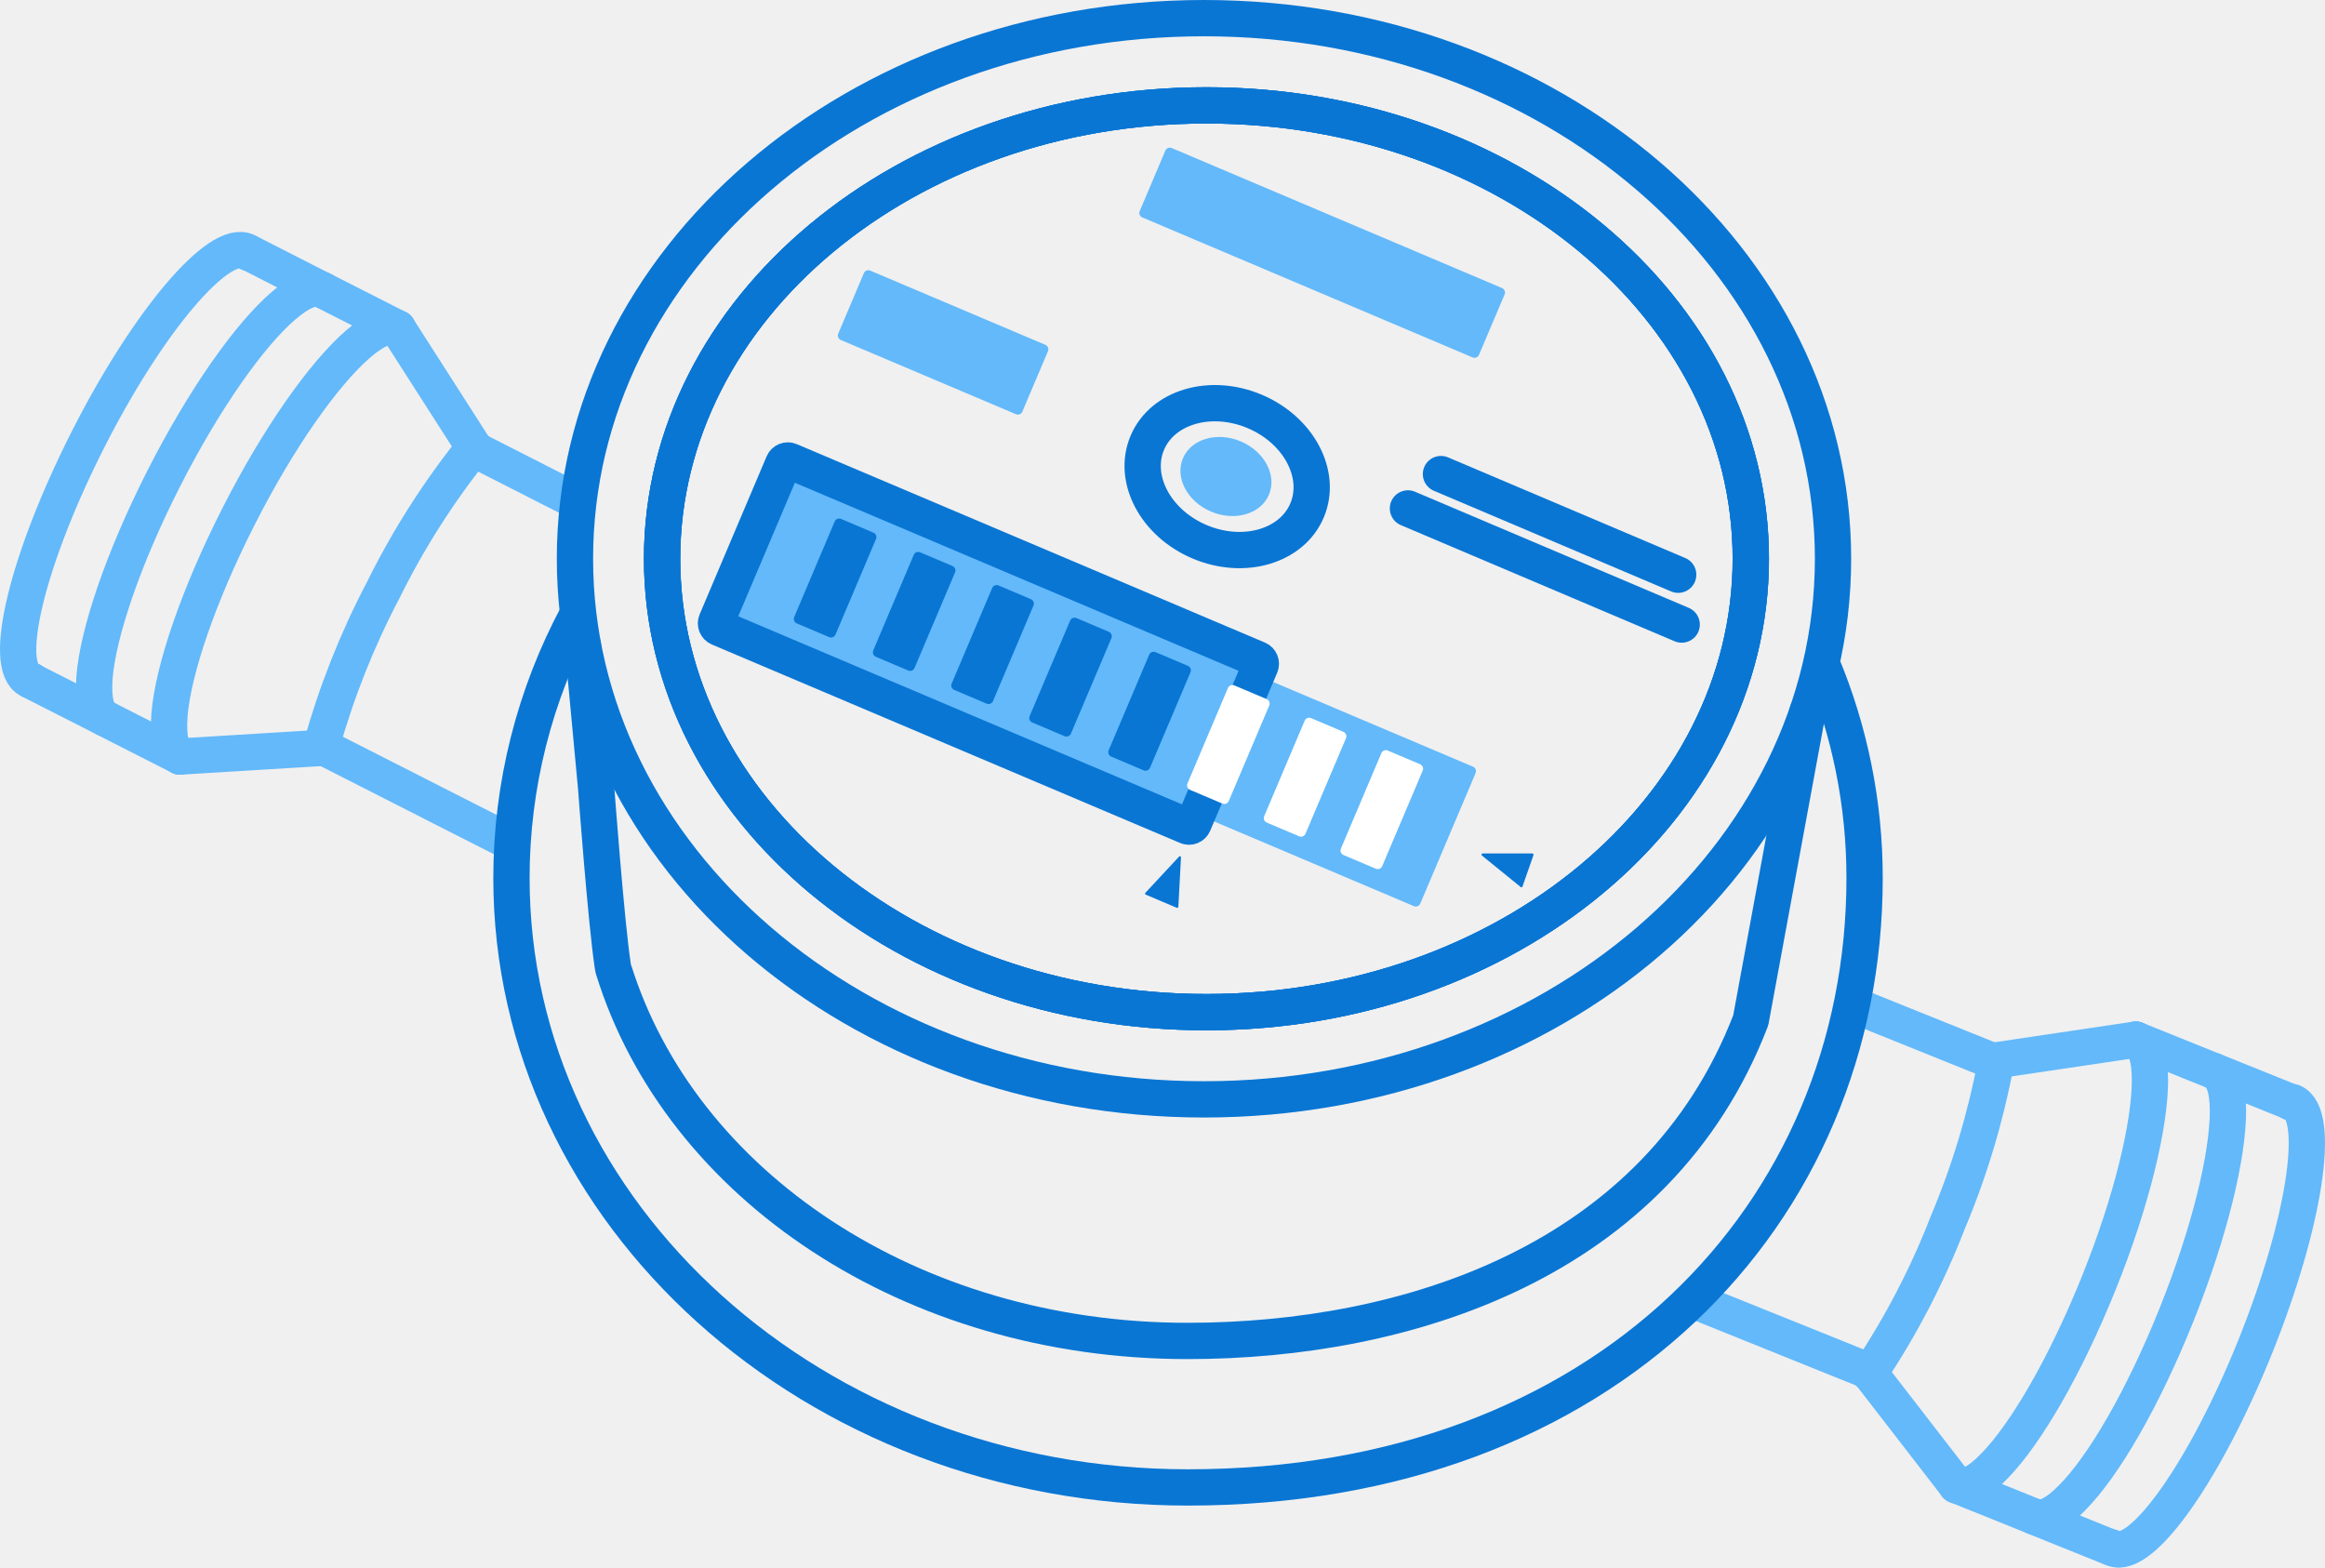
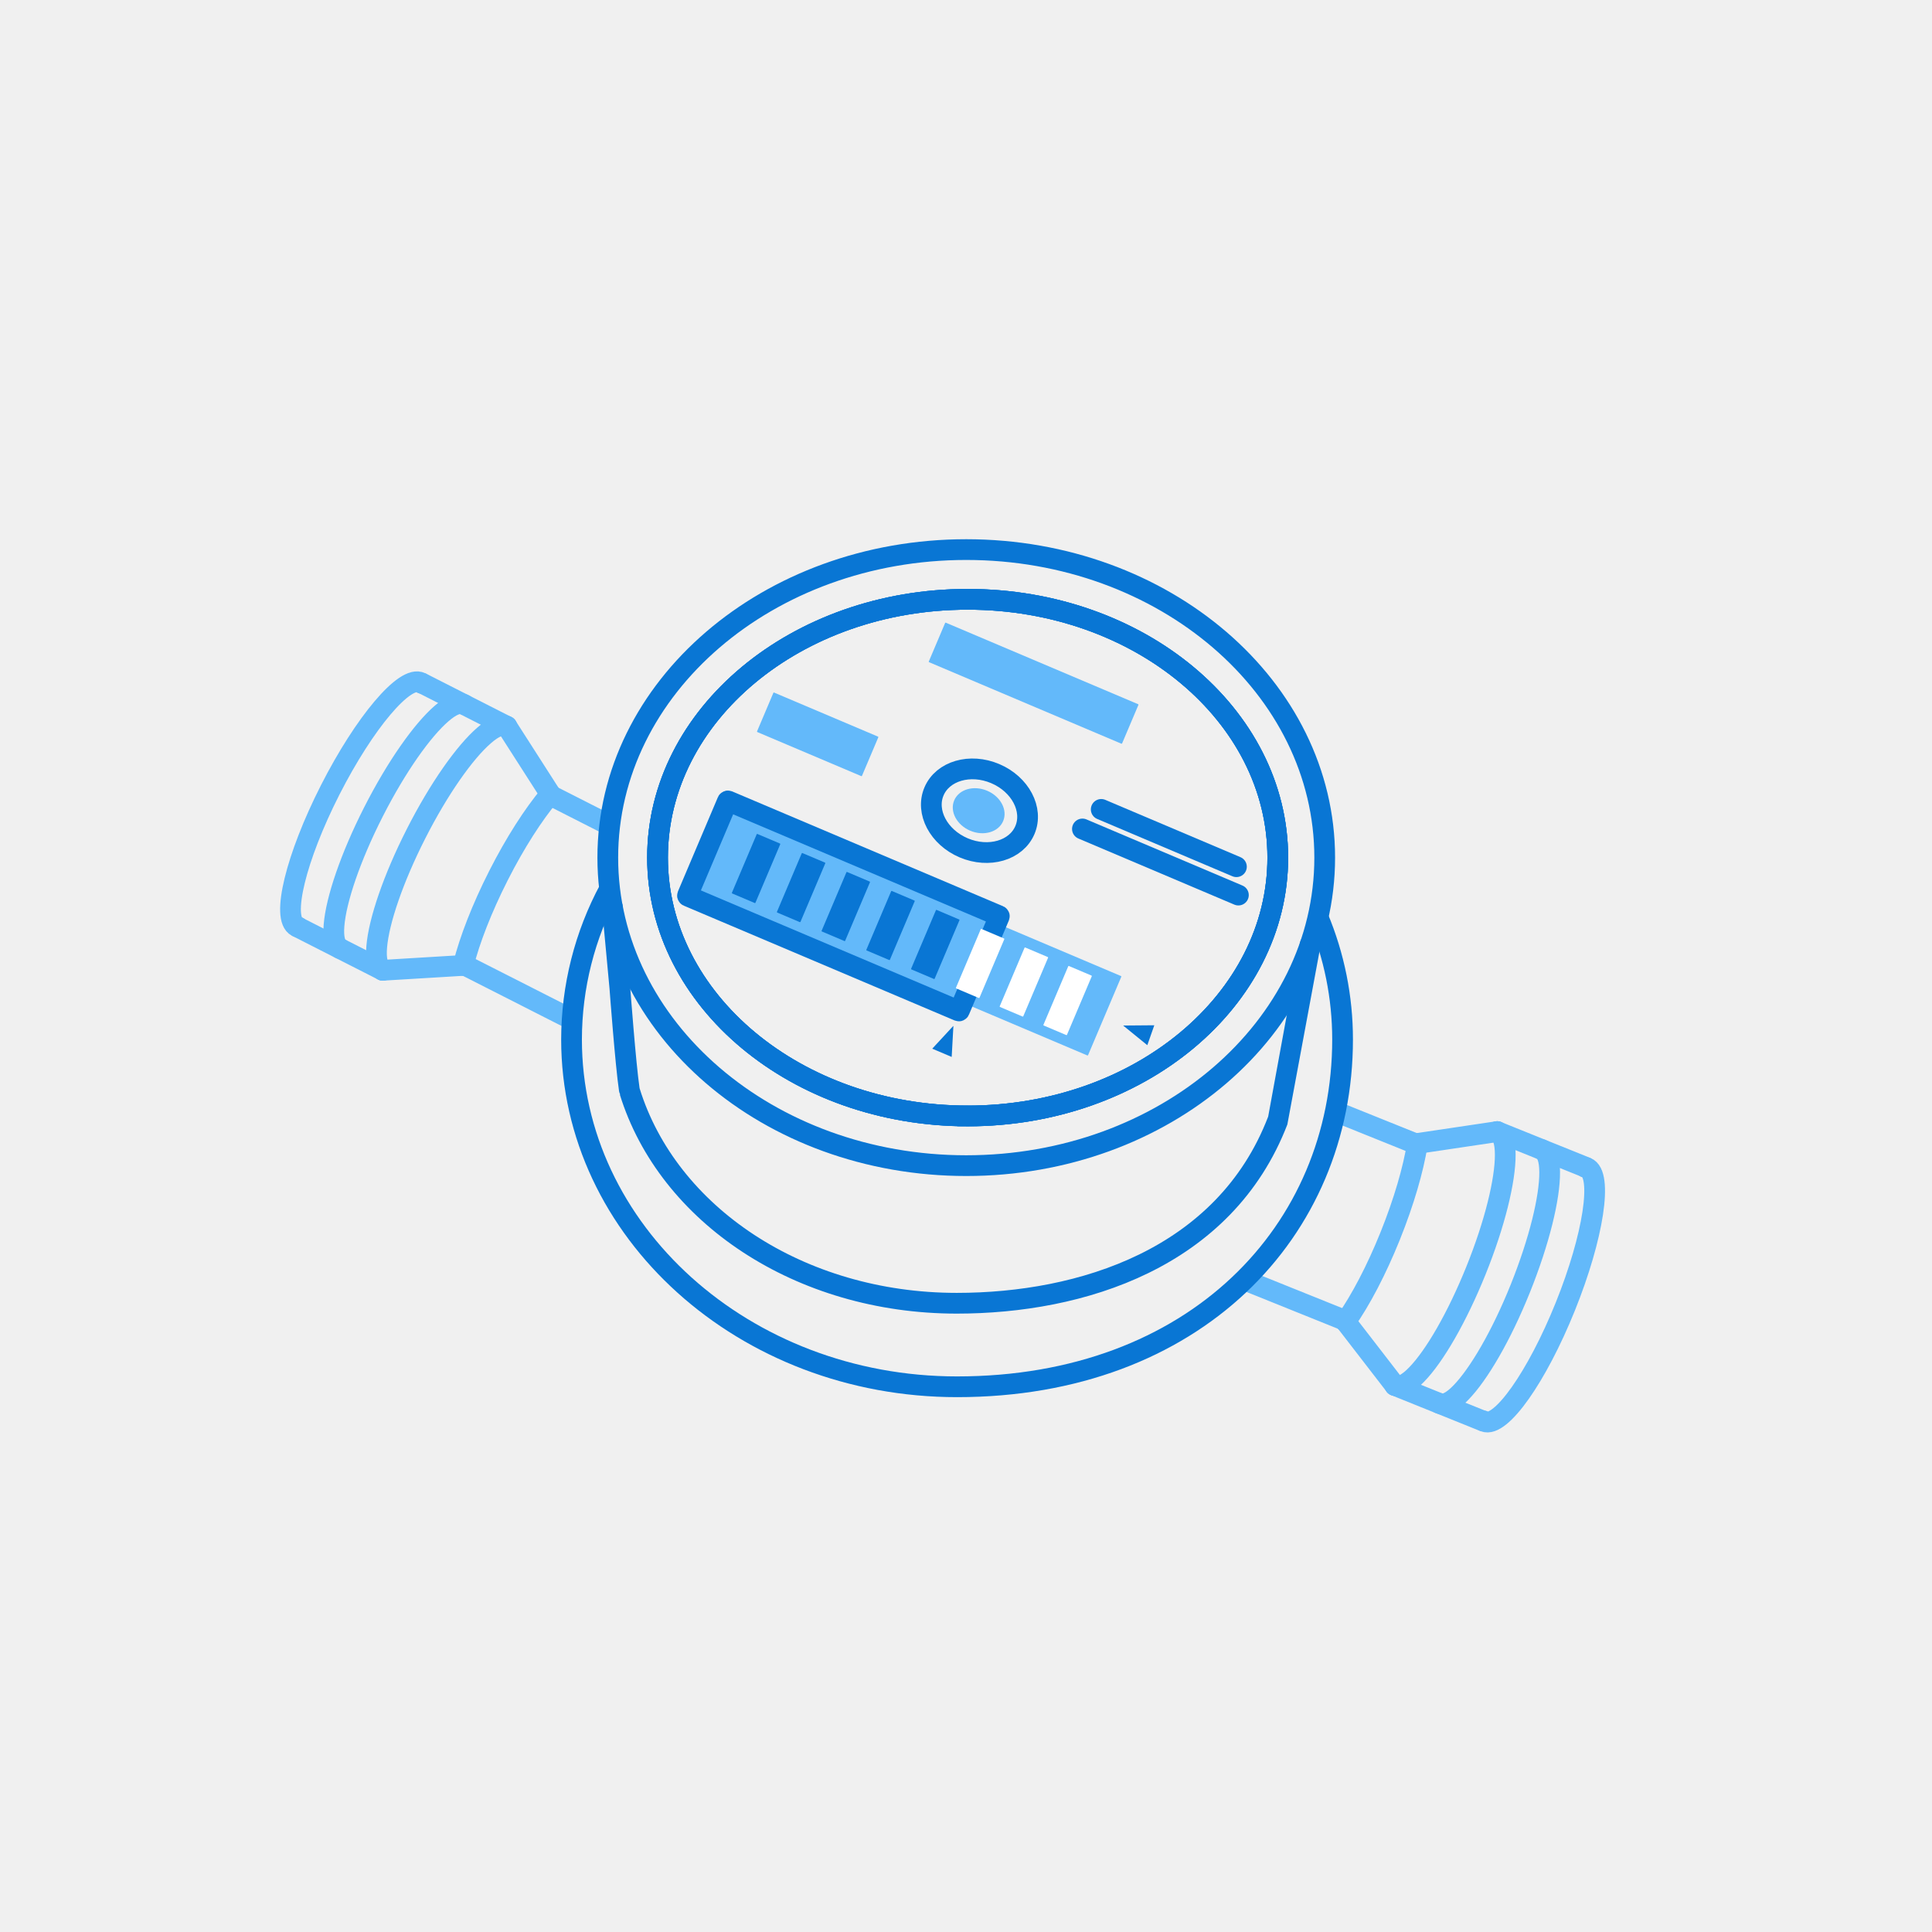
- <svg xmlns="http://www.w3.org/2000/svg" viewBox="0 0 192.2 129.58">
+ <svg xmlns="http://www.w3.org/2000/svg" viewBox="0 0 1490.83 1490.83">
  <defs>
-     <style>.cls-1,.cls-2,.cls-3,.cls-7{fill:none;stroke-width:3px;}.cls-1{stroke:#63b9fa;}.cls-1,.cls-3,.cls-7{stroke-linecap:round;}.cls-1,.cls-3{stroke-linejoin:round;}.cls-2,.cls-3,.cls-7{stroke:#0976d4;}.cls-2,.cls-7{stroke-miterlimit:10;}.cls-4{fill:#63b9fa;}.cls-5{fill:#0976d4;}.cls-6{fill:#fff;}</style>
+     <style>.cls-1,.cls-2,.cls-3,.cls-7,.cls-8{fill:none;}.cls-1{stroke:#63b9fa;}.cls-1,.cls-3,.cls-7{stroke-linecap:round;}.cls-1,.cls-3{stroke-linejoin:round;}.cls-1,.cls-2,.cls-3,.cls-7{stroke-width:16px;}.cls-2,.cls-3,.cls-7{stroke:#0976d4;}.cls-2,.cls-7{stroke-miterlimit:10;}.cls-4{fill:#63b9fa;}.cls-5{fill:#0976d4;}.cls-6{fill:#fff;}</style>
  </defs>
  <g id="Layer_2" data-name="Layer 2">
    <g id="Layer_1-2" data-name="Layer 1">
-       <polyline class="cls-1" points="189.34 91.11 189.35 91.09 185.23 89.43 180.9 87.69 176.56 85.94" />
-       <polyline class="cls-1" points="174.52 127.91 174.51 127.93 170.39 126.27 166.06 124.52 161.73 122.78" />
-       <polyline class="cls-1" points="154.65 113.4 154.41 113.31 140.28 107.62" />
-       <polyline class="cls-1" points="153.53 83.2 164.73 87.71 164.97 87.8" />
-       <path class="cls-1" d="M189.34,91.11l.19,0c2.39,1,1,10-3.08,20.17S177.08,129,174.69,128l-.17-.09" />
-       <path class="cls-1" d="M183,88.53c.79.32,1.17,1.5,1.18,3.29,0,3.7-1.5,10-4.26,16.88s-6,12.47-8.63,15.12c-1.25,1.28-2.34,1.87-3.13,1.55" />
-       <path class="cls-1" d="M176.56,85.94c.8.32,1.17,1.52,1.17,3.35,0,3.71-1.5,10-4.25,16.82s-6,12.4-8.59,15.06c-1.27,1.32-2.37,1.93-3.16,1.61" />
-       <path class="cls-1" d="M165,87.67s0,.08,0,.14A65.05,65.05,0,0,1,161,101.1a63.91,63.91,0,0,1-6.38,12.3.25.25,0,0,1-.08.12" />
-       <line class="cls-1" x1="176.56" y1="85.94" x2="164.73" y2="87.7" />
-       <line class="cls-1" x1="161.73" y1="122.78" x2="154.41" y2="113.31" />
-       <polyline class="cls-1" points="2.6 56.27 2.59 56.29 6.55 58.3 10.71 60.42 14.88 62.54" />
-       <polyline class="cls-1" points="20.58 20.91 20.59 20.89 24.55 22.91 28.71 25.02 32.88 27.14" />
-       <polyline class="cls-1" points="47.52 41.37 44.31 39.74 44.28 39.72 39.34 37.21 39.1 37.1" />
-       <polyline class="cls-1" points="26.59 61.7 26.83 61.81 27.26 62.03 27.31 62.06 35.71 66.33 35.76 66.36 42.05 69.55" />
-       <path class="cls-1" d="M2.6,56.27l-.18-.07c-2.3-1.17-.14-10,4.83-19.82S18.12,19.63,20.42,20.8a.91.91,0,0,1,.16.11" />
-       <path class="cls-1" d="M8.69,59.39c-.76-.38-1-1.59-.88-3.37.29-3.69,2.37-9.86,5.72-16.45s7.1-11.89,9.91-14.3c1.36-1.17,2.49-1.66,3.25-1.28" />
-       <path class="cls-1" d="M14.88,62.54c-.77-.39-1-1.62-.87-3.44.3-3.7,2.37-9.83,5.7-16.39s7.07-11.82,9.87-14.25c1.38-1.2,2.53-1.71,3.3-1.32" />
-       <path class="cls-1" d="M26.56,61.83l0-.14A65.42,65.42,0,0,1,31.67,48.8a64.39,64.39,0,0,1,7.44-11.7A.24.24,0,0,1,39.2,37" />
-       <line class="cls-1" x1="14.88" y1="62.54" x2="26.83" y2="61.81" />
-       <line class="cls-1" x1="32.88" y1="27.14" x2="39.33" y2="37.21" />
-       <path class="cls-2" d="M150.57,54.81a45.91,45.91,0,0,1,3.57,17.77c0,27.82-21.51,50.38-55.93,50.38-30.89,0-55.93-22.56-55.93-50.38a46.13,46.13,0,0,1,5.5-21.84" />
-       <path class="cls-3" d="M48.18,53.32h0l1.1,11.79h0s.82,11.05,1.37,14.7c0,.08.06.3.06.3C56.24,98,75.35,110.85,98.16,110.85c18,0,38.86-6.45,46.57-26.51,0,0,4.71-25.55,4.71-25.55" />
-       <path class="cls-2" d="M99.53,1.5c-28.73,0-52,20-52,44.69s23.28,44.69,52,44.69,52-20,52-44.69S128.25,1.5,99.53,1.5Zm.21,82.17c-24.85,0-45-16.78-45-37.48s20.15-37.48,45-37.48,45,16.78,45,37.48S124.58,83.67,99.74,83.67Z" />
-       <path class="cls-2" d="M144.73,46.19c0,20.7-20.15,37.48-45,37.48s-45-16.78-45-37.48,20.15-37.48,45-37.48S144.73,25.49,144.73,46.19Z" />
-       <path class="cls-2" d="M144.73,46.19c0,20.7-20.15,37.48-45,37.48s-45-16.78-45-37.48,20.15-37.48,45-37.48S144.73,25.49,144.73,46.19Z" />
-       <line class="cls-2" x1="50.18" y1="60.32" x2="50.18" y2="60.32" />
-       <ellipse class="cls-2" cx="101.45" cy="39.4" rx="5.85" ry="7.17" transform="translate(25.58 117.43) rotate(-67.03)" />
-       <ellipse class="cls-4" cx="101.34" cy="39.4" rx="3.15" ry="3.86" transform="translate(25.52 117.32) rotate(-67.03)" />
-       <rect class="cls-4" x="60.86" y="51.09" width="61.26" height="12.52" rx="0.4" ry="0.4" transform="translate(29.64 -31.16) rotate(22.97)" />
-       <rect class="cls-3" x="60.28" y="45.71" width="42.84" height="14.99" rx="0.4" ry="0.4" transform="translate(27.25 -27.67) rotate(22.97)" />
-       <rect class="cls-4" x="94.07" y="17.78" width="30.46" height="6.23" rx="0.4" ry="0.4" transform="translate(16.82 -41) rotate(22.97)" />
-       <rect class="cls-4" x="69.7" y="25.2" width="16.53" height="6.23" rx="0.4" ry="0.4" transform="translate(17.23 -28.19) rotate(22.97)" />
-       <rect class="cls-5" x="67.18" y="43.09" width="3.71" height="9.38" rx="0.4" ry="0.4" transform="translate(24.12 -23.15) rotate(22.97)" />
-       <rect class="cls-5" x="73.71" y="45.85" width="3.71" height="9.38" rx="0.4" ry="0.4" transform="translate(25.72 -25.48) rotate(22.97)" />
-       <rect class="cls-5" x="80.19" y="48.6" width="3.71" height="9.38" rx="0.4" ry="0.4" transform="translate(27.31 -27.8) rotate(22.97)" />
-       <rect class="cls-5" x="86.68" y="51.35" width="3.71" height="9.38" rx="0.4" ry="0.4" transform="matrix(0.92, 0.39, -0.39, 0.92, 28.9, -30.11)" />
-       <rect class="cls-5" x="93.18" y="54.11" width="3.71" height="9.38" rx="0.4" ry="0.4" transform="translate(30.48 -32.43) rotate(22.97)" />
-       <rect class="cls-6" x="99.68" y="56.86" width="3.71" height="9.38" rx="0.4" ry="0.4" transform="translate(32.08 -34.75) rotate(22.97)" />
-       <rect class="cls-6" x="106.03" y="59.56" width="3.71" height="9.38" rx="0.4" ry="0.4" transform="translate(33.63 -37.01) rotate(22.97)" />
-       <rect class="cls-6" x="112.37" y="62.24" width="3.71" height="9.38" rx="0.4" ry="0.4" transform="translate(35.18 -39.27) rotate(22.97)" />
-       <path class="cls-5" d="M122.5,70.72l3.19,2.59a.1.1,0,0,0,.16,0l.92-2.63a.1.1,0,0,0-.1-.13l-4.11,0A.1.1,0,0,0,122.5,70.72Z" />
-       <path class="cls-5" d="M97.49,70.79l-2.79,3a.1.1,0,0,0,0,.16l2.57,1.09a.1.1,0,0,0,.14-.08l.22-4.11A.1.1,0,0,0,97.49,70.79Z" />
-       <line class="cls-7" x1="119.12" y1="39.19" x2="138.73" y2="47.51" />
-       <line class="cls-7" x1="116.39" y1="42.03" x2="139.02" y2="51.63" />
+       <polyline class="cls-1" points="1223.27 900.7 1223.31 900.59 1201.39 891.76 1178.37 882.49 1155.31 873.2" />
+       <polyline class="cls-1" points="1144.43 1096.4 1144.39 1096.51 1122.47 1087.67 1099.45 1078.4 1076.39 1069.11" />
+       <polyline class="cls-1" points="1038.77 1019.23 1037.5 1018.76 962.32 988.5" />
+       <polyline class="cls-1" points="1032.78 858.62 1092.34 882.59 1093.67 883.11" />
+       <path class="cls-1" d="M1223.27,900.7a5.22,5.22,0,0,1,1,.28c12.72,5.12,5.4,53.14-16.41,107.27s-49.79,93.77-62.51,88.64a5.32,5.32,0,0,1-.92-.49" />
+       <path class="cls-1" d="M1189.55,887c4.19,1.69,6.21,8,6.25,17.47.16,19.69-8,53.34-22.66,89.81s-32.13,66.29-45.89,80.38c-6.63,6.82-12.43,9.94-16.62,8.25" />
+       <path class="cls-1" d="M1155.31,873.2c4.24,1.71,6.21,8.08,6.22,17.82.09,19.72-8,53.19-22.63,89.45s-31.94,66-45.68,80.12c-6.75,7-12.59,10.23-16.83,8.52" />
+       <path class="cls-1" d="M1093.77,882.39c0,.23-.07.45-.12.73-3.09,19.22-10.27,44.19-20.94,70.69s-22.81,49.46-34,65.44a1.6,1.6,0,0,1-.41.62" />
+       <line class="cls-1" x1="1155.31" y1="873.2" x2="1092.35" y2="882.58" />
+       <line class="cls-1" x1="1076.39" y1="1069.11" x2="1037.5" y2="1018.74" />
+       <polyline class="cls-1" points="230.06 715.39 230.01 715.49 251.07 726.21 273.19 737.45 295.36 748.72" />
+       <polyline class="cls-1" points="325.69 527.32 325.74 527.22 346.81 537.93 368.93 549.18 391.09 560.45" />
+       <polyline class="cls-1" points="468.97 636.13 451.92 627.47 451.72 627.36 425.43 614.01 424.21 613.43" />
+       <polyline class="cls-1" points="357.63 744.25 358.9 744.88 361.2 746.04 361.45 746.2 406.16 768.89 406.42 769.04 439.86 786.02" />
+       <path class="cls-1" d="M230.06,715.39a6.09,6.09,0,0,1-1-.36c-12.23-6.22-.74-53.42,25.71-105.43s57.79-89.06,70-82.84a5.66,5.66,0,0,1,.87.56" />
+       <path class="cls-1" d="M262.45,732c-4-2-5.48-8.47-4.7-18,1.56-19.63,12.6-52.44,30.42-87.48s37.8-63.24,52.74-76.07c7.19-6.21,13.25-8.82,17.28-6.77" />
+       <path class="cls-1" d="M295.36,748.72c-4.07-2.07-5.48-8.59-4.65-18.29,1.64-19.66,12.65-52.29,30.36-87.14s37.58-62.91,52.5-75.81c7.34-6.39,13.45-9.1,17.52-7" />
+       <path class="cls-1" d="M357.46,744.94c.06-.22.11-.44.19-.71,4.76-18.89,14.09-43.13,27-68.59s27-47.28,39.54-62.23a1.67,1.67,0,0,1,.46-.58" />
+       <line class="cls-1" x1="295.36" y1="748.72" x2="358.9" y2="744.88" />
+       <line class="cls-1" x1="391.09" y1="560.45" x2="425.43" y2="614.03" />
+       <path class="cls-2" d="M1017,707.64a243.75,243.75,0,0,1,19,94.47c0,148-114.43,268-297.47,268-164.3,0-297.5-120-297.5-268A245.35,245.35,0,0,1,470.36,686" />
+       <path class="cls-3" d="M472.49,699.69v0l5.84,62.7v.07s4.37,58.78,7.26,78.21c.06.4.32,1.57.35,1.6,29.41,95,131.06,163.38,252.37,163.38,95.7,0,206.68-34.3,247.68-141,.07-.17,25.06-135.85,25.06-135.85" />
+       <path class="cls-2" d="M745.59,424.09C592.81,424.09,469,530.5,469,661.79S592.81,899.47,745.59,899.47s276.62-106.41,276.62-237.68S898.35,424.09,745.59,424.09Zm1.11,437c-132.16,0-239.31-89.26-239.31-199.34S614.54,462.46,746.7,462.46,986,551.69,986,661.79,878.84,861.13,746.7,861.13Z" />
+       <path class="cls-2" d="M986,661.79c0,110.08-107.15,199.34-239.29,199.34S507.39,771.87,507.39,661.79,614.54,462.46,746.7,462.46,986,551.69,986,661.79Z" />
+       <path class="cls-2" d="M986,661.79c0,110.08-107.15,199.34-239.29,199.34S507.39,771.87,507.39,661.79,614.54,462.46,746.7,462.46,986,551.69,986,661.79Z" />
+       <line class="cls-2" x1="483.11" y1="736.95" x2="483.11" y2="736.93" />
+       <ellipse class="cls-2" cx="755.82" cy="625.65" rx="31.12" ry="38.11" transform="translate(-115.2 1077.33) rotate(-67.03)" />
+       <ellipse class="cls-4" cx="755.23" cy="625.65" rx="16.75" ry="20.51" transform="translate(-115.57 1076.78) rotate(-67.03)" />
+       <rect class="cls-4" x="539.92" y="687.85" width="325.8" height="66.6" rx="0.4" ry="0.4" transform="matrix(0.92, 0.39, -0.39, 0.92, 337.21, -217.12)" />
+       <rect class="cls-3" x="536.84" y="659.21" width="227.85" height="79.75" rx="0.4" ry="0.4" transform="translate(324.47 -198.55) rotate(22.97)" />
+       <rect class="cls-4" x="716.54" y="510.67" width="162" height="33.11" rx="0.4" ry="0.4" transform="translate(269.03 -269.47) rotate(22.97)" />
+       <rect class="cls-4" x="586.94" y="550.12" width="87.94" height="33.11" rx="0.4" ry="0.4" transform="translate(271.22 -201.3) rotate(22.97)" />
+       <rect class="cls-5" x="573.51" y="645.27" width="19.73" height="49.86" rx="0.4" ry="0.4" transform="translate(307.85 -174.54) rotate(22.97)" />
+       <rect class="cls-5" x="608.26" y="659.99" width="19.73" height="49.86" rx="0.4" ry="0.4" transform="translate(316.35 -186.93) rotate(22.97)" />
+       <rect class="cls-5" x="642.74" y="674.61" width="19.73" height="49.86" rx="0.4" ry="0.4" transform="translate(324.79 -199.23) rotate(22.97)" />
+       <rect class="cls-5" x="677.26" y="689.25" width="19.73" height="49.86" rx="0.4" ry="0.4" transform="translate(333.24 -211.54) rotate(22.97)" />
+       <rect class="cls-5" x="711.79" y="703.88" width="19.73" height="49.86" rx="0.4" ry="0.4" transform="translate(341.7 -223.86) rotate(22.97)" />
+       <rect class="cls-6" x="746.39" y="718.55" width="19.73" height="49.86" rx="0.4" ry="0.4" transform="translate(350.17 -236.2) rotate(22.97)" />
+       <rect class="cls-6" x="780.17" y="732.87" width="19.73" height="49.86" rx="0.4" ry="0.4" transform="translate(358.43 -248.25) rotate(22.97)" />
+       <rect class="cls-6" x="813.89" y="747.17" width="19.73" height="49.86" rx="0.4" ry="0.4" transform="translate(366.69 -260.28) rotate(22.97)" />
+       <path class="cls-5" d="M866.83,791.48l18.37,14.94a.1.1,0,0,0,.16,0l5.31-15.14a.1.1,0,0,0-.1-.13l-23.68.2A.1.1,0,0,0,866.83,791.48Z" />
+       <path class="cls-5" d="M735.56,791.72,719.47,809.1a.1.1,0,0,0,0,.16l14.77,6.27a.1.1,0,0,0,.14-.09l1.31-23.65A.1.1,0,0,0,735.56,791.72Z" />
+       <line class="cls-7" x1="849.76" y1="624.57" x2="954.09" y2="668.8" />
+       <line class="cls-7" x1="835.25" y1="639.67" x2="955.61" y2="690.69" />
+       <rect class="cls-8" width="1490.83" height="1490.83" />
    </g>
  </g>
</svg>
